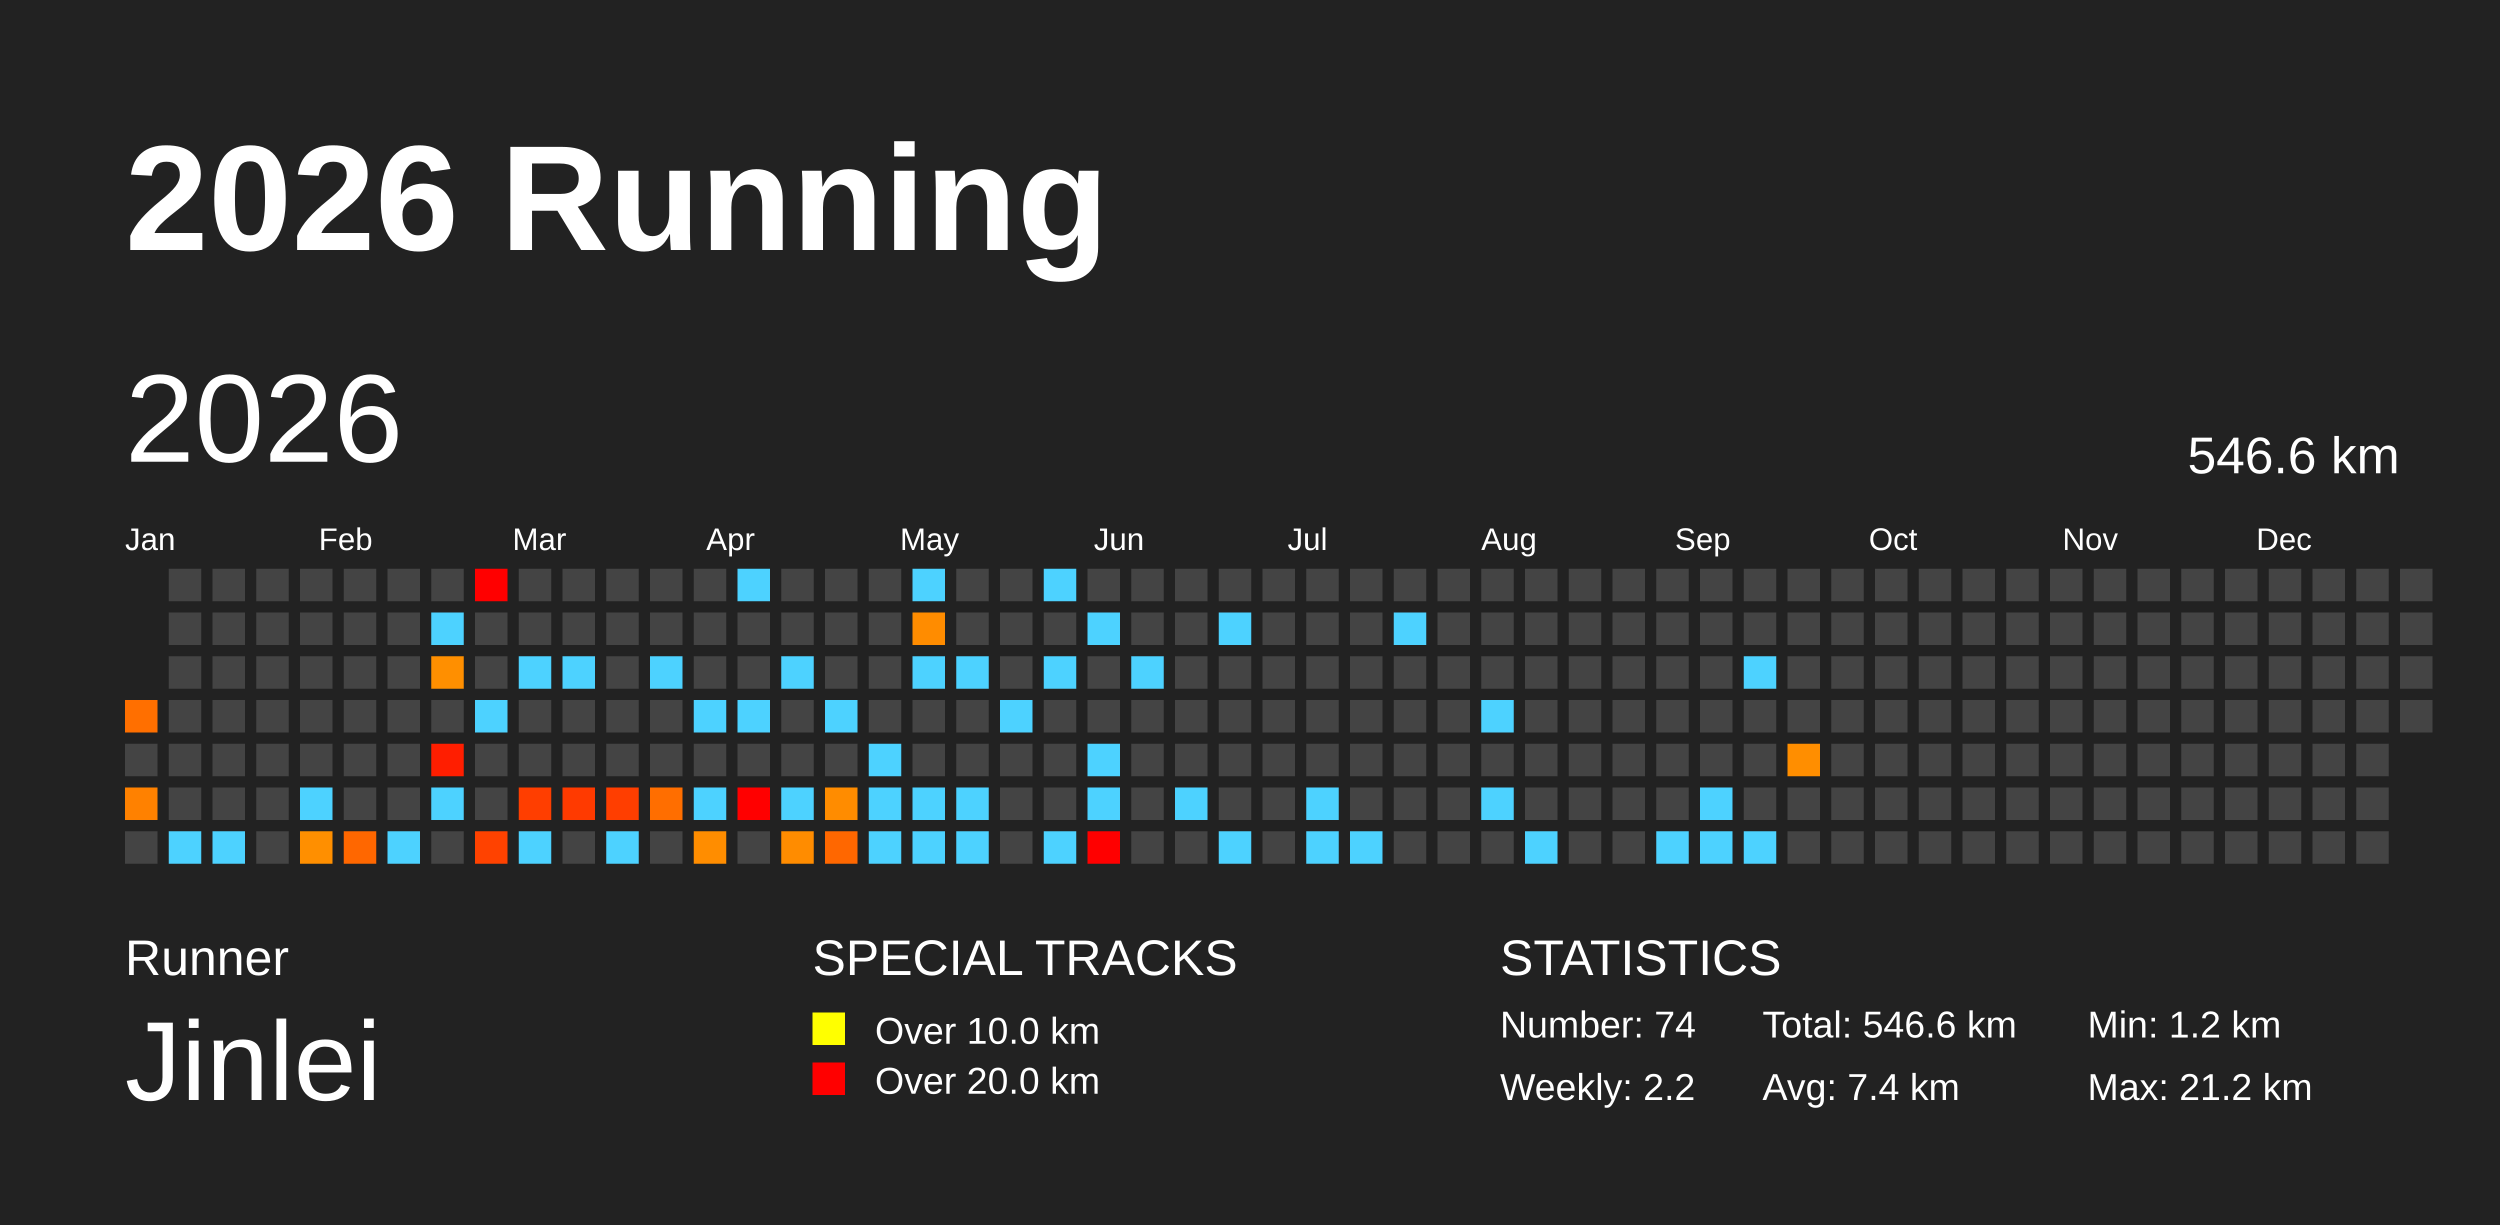
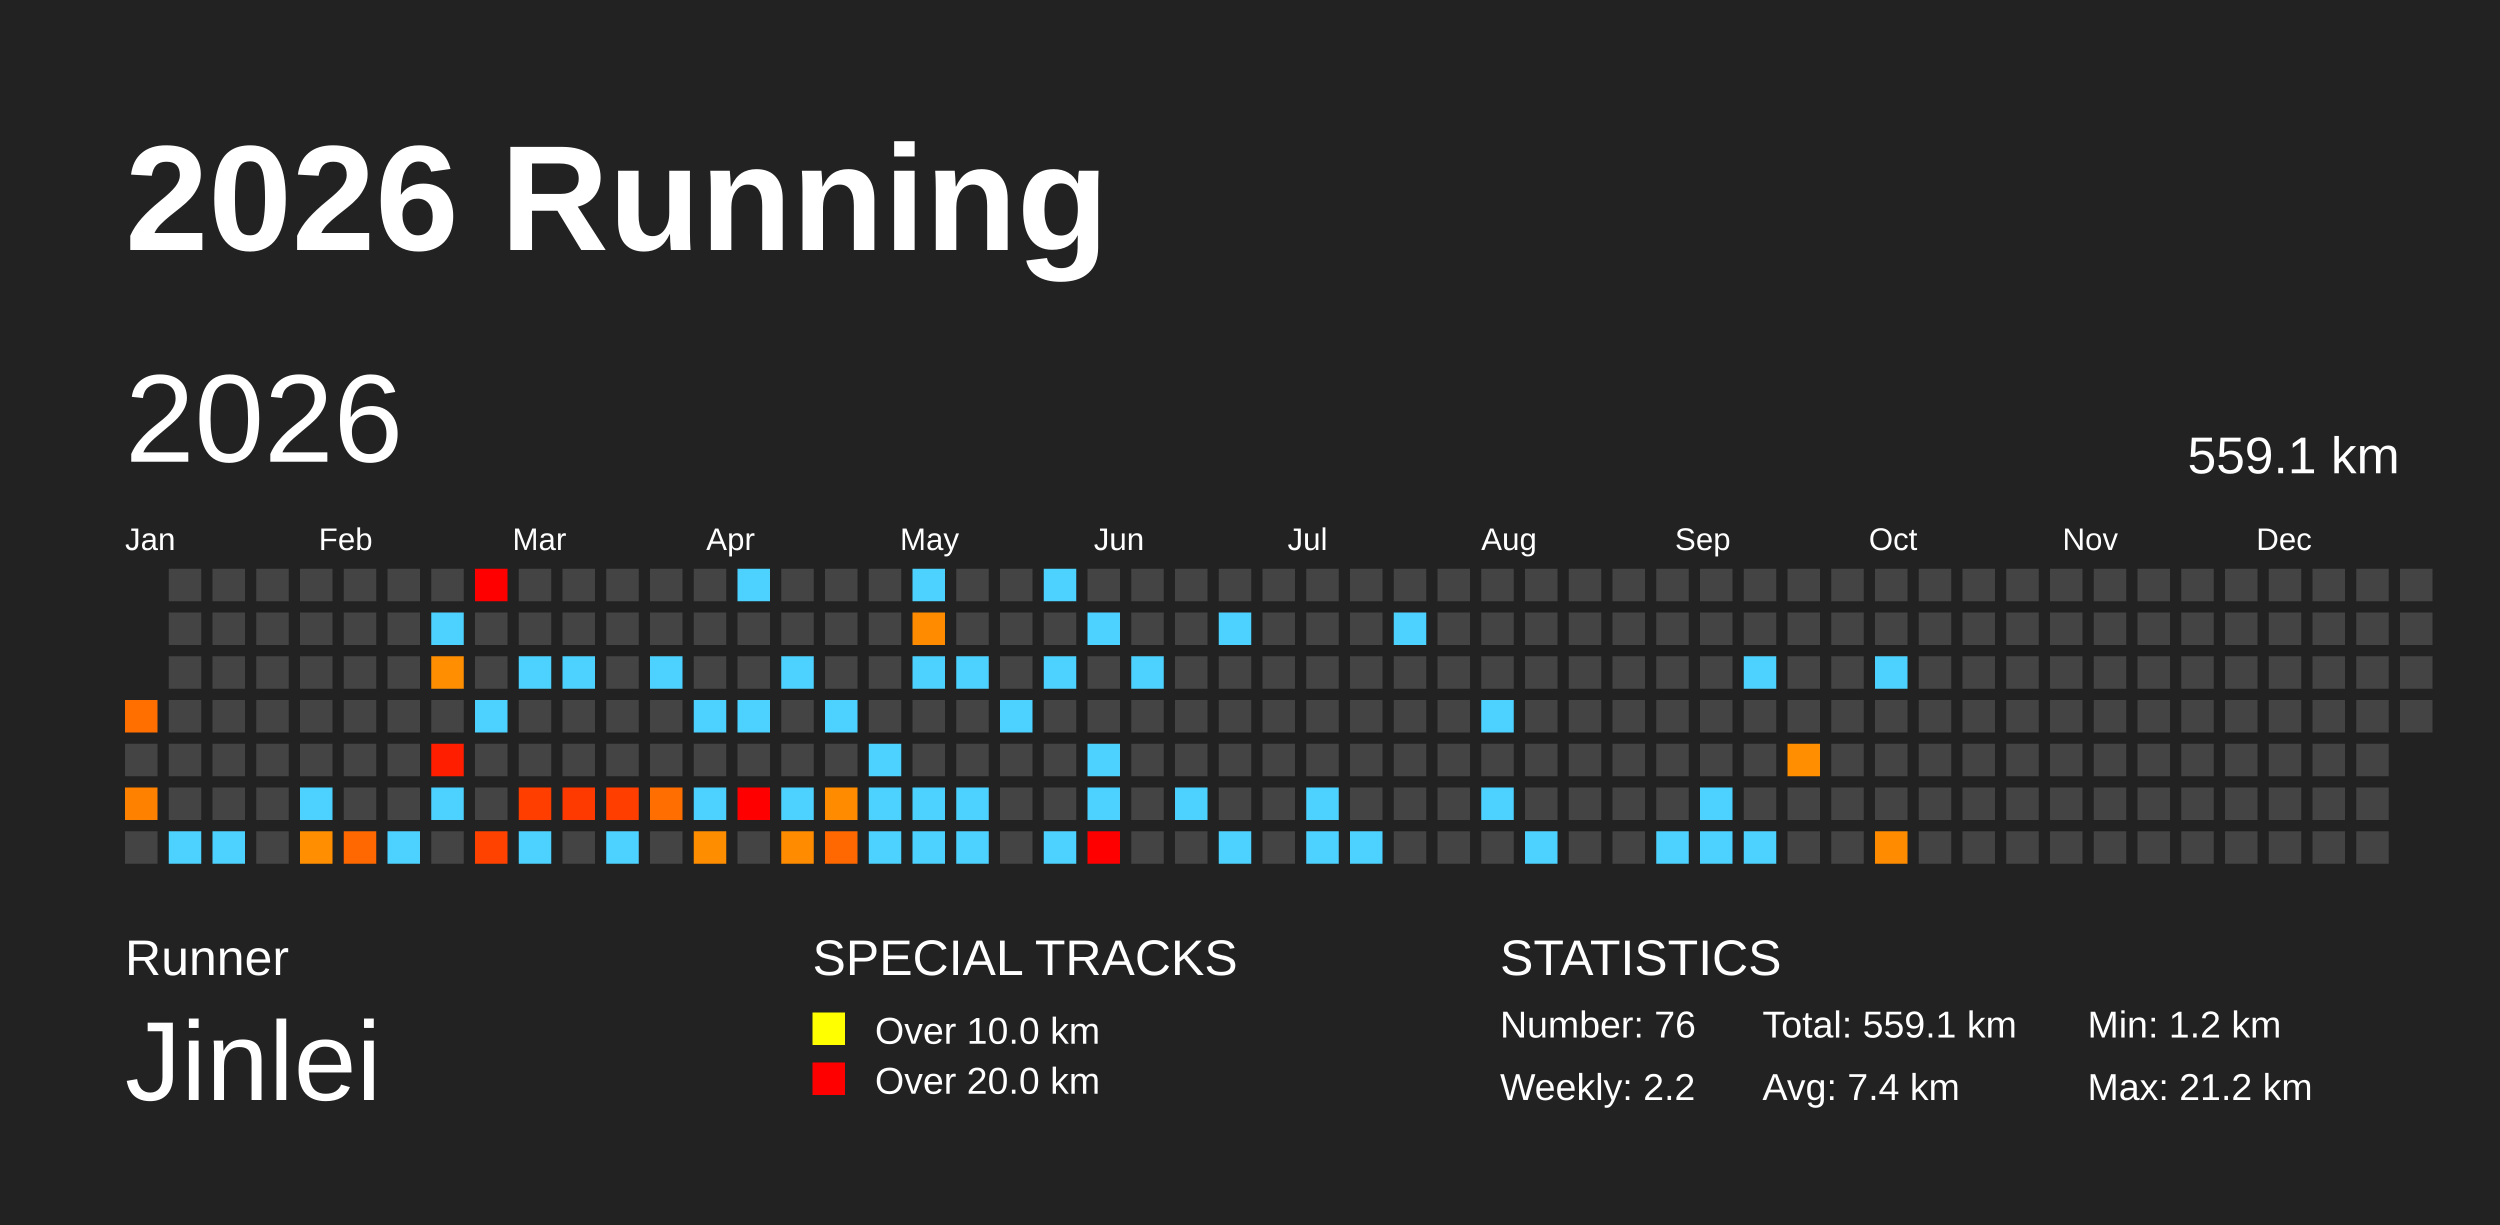
<svg xmlns="http://www.w3.org/2000/svg" baseProfile="full" height="98mm" version="1.1" viewBox="0,0,200,98" width="200mm">
  <defs>
    <pattern height="2" id="indoor-stripe" patternUnits="userSpaceOnUse" width="2">
      <line stroke="white" stroke-opacity="0.45" stroke-width="0.5" x1="0" x2="2" y1="2" y2="0" />
    </pattern>
  </defs>
  <rect fill="#222222" height="98" width="200" x="0" y="0" />
  <text fill="#FFFFFF" style="font-size:12px; font-family:Arial; font-weight:bold;" x="10" y="20">2026 Running</text>
  <text fill="#FFFFFF" style="font-size:4px; font-family:Arial" x="10" y="78">Runner</text>
  <text fill="#FFFFFF" style="font-size:9px; font-family:Arial" x="10" y="88">Jinlei</text>
  <text fill="#FFFFFF" style="font-size:4px; font-family:Arial" x="65" y="78">SPECIAL TRACKS</text>
  <rect fill="yellow" height="2.6" width="2.6" x="65" y="81" />
  <text fill="#FFFFFF" style="font-size:3px; font-family:Arial" x="70" y="83.5">Over 10.0 km</text>
  <rect fill="red" height="2.6" width="2.6" x="65" y="85" />
  <text fill="#FFFFFF" style="font-size:3px; font-family:Arial" x="70" y="87.5">Over 20.0 km</text>
  <text fill="#FFFFFF" style="font-size:4px; font-family:Arial" x="120" y="78">STATISTICS</text>
-   <text fill="#FFFFFF" style="font-size:3px; font-family:Arial" x="120" y="83">Number: 74</text>
+   <text fill="#FFFFFF" style="font-size:3px; font-family:Arial" x="120" y="83">Number: 76</text>
  <text fill="#FFFFFF" style="font-size:3px; font-family:Arial" x="120" y="88">Weekly: 2.2</text>
-   <text fill="#FFFFFF" style="font-size:3px; font-family:Arial" x="141" y="83">Total: 546.6 km</text>
+   <text fill="#FFFFFF" style="font-size:3px; font-family:Arial" x="141" y="83">Total: 559.1 km</text>
  <text fill="#FFFFFF" style="font-size:3px; font-family:Arial" x="141" y="88">Avg: 7.4 km</text>
  <text fill="#FFFFFF" style="font-size:3px; font-family:Arial" x="167" y="83">Min: 1.2 km</text>
  <text fill="#FFFFFF" style="font-size:3px; font-family:Arial" x="167" y="88">Max: 21.2 km</text>
  <text dominant-baseline="hanging" fill="#FFFFFF" style="font-size:10.0px; font-family:Arial;" x="10" y="30">2026</text>
-   <text dominant-baseline="hanging" fill="#FFFFFF" style="font-size:4.125px; font-family:Arial;" x="175" y="35">546.6 km</text>
+   <text dominant-baseline="hanging" fill="#FFFFFF" style="font-size:4.125px; font-family:Arial;" x="175" y="35">559.1 km</text>
  <text fill="#FFFFFF" style="font-size:2.5px; font-family:Arial" x="10.0" y="44">Jan</text>
  <text fill="#FFFFFF" style="font-size:2.5px; font-family:Arial" x="25.5" y="44">Feb</text>
  <text fill="#FFFFFF" style="font-size:2.5px; font-family:Arial" x="41.0" y="44">Mar</text>
  <text fill="#FFFFFF" style="font-size:2.5px; font-family:Arial" x="56.5" y="44">Apr</text>
  <text fill="#FFFFFF" style="font-size:2.5px; font-family:Arial" x="72.0" y="44">May</text>
  <text fill="#FFFFFF" style="font-size:2.5px; font-family:Arial" x="87.5" y="44">Jun</text>
  <text fill="#FFFFFF" style="font-size:2.5px; font-family:Arial" x="103.0" y="44">Jul</text>
  <text fill="#FFFFFF" style="font-size:2.5px; font-family:Arial" x="118.5" y="44">Aug</text>
  <text fill="#FFFFFF" style="font-size:2.5px; font-family:Arial" x="134.0" y="44">Sep</text>
  <text fill="#FFFFFF" style="font-size:2.5px; font-family:Arial" x="149.5" y="44">Oct</text>
  <text fill="#FFFFFF" style="font-size:2.5px; font-family:Arial" x="165.0" y="44">Nov</text>
  <text fill="#FFFFFF" style="font-size:2.5px; font-family:Arial" x="180.5" y="44">Dec</text>
  <rect fill="#ff6f00" height="2.6" width="2.6" x="10.0" y="56.0" />
  <rect fill="#444444" height="2.6" width="2.6" x="10.0" y="59.5" />
  <rect fill="#ff8100" height="2.6" width="2.6" x="10.0" y="63.0" />
  <rect fill="#444444" height="2.6" width="2.6" x="10.0" y="66.5" />
  <rect fill="#444444" height="2.6" width="2.6" x="13.5" y="45.5" />
  <rect fill="#444444" height="2.6" width="2.6" x="13.5" y="49.0" />
  <rect fill="#444444" height="2.6" width="2.6" x="13.5" y="52.5" />
  <rect fill="#444444" height="2.6" width="2.6" x="13.5" y="56.0" />
  <rect fill="#444444" height="2.6" width="2.6" x="13.5" y="59.5" />
  <rect fill="#444444" height="2.6" width="2.6" x="13.5" y="63.0" />
  <rect fill="#4dd2ff" height="2.6" width="2.6" x="13.5" y="66.5" />
  <rect fill="#444444" height="2.6" width="2.6" x="17.0" y="45.5" />
  <rect fill="#444444" height="2.6" width="2.6" x="17.0" y="49.0" />
  <rect fill="#444444" height="2.6" width="2.6" x="17.0" y="52.5" />
  <rect fill="#444444" height="2.6" width="2.6" x="17.0" y="56.0" />
  <rect fill="#444444" height="2.6" width="2.6" x="17.0" y="59.5" />
  <rect fill="#444444" height="2.6" width="2.6" x="17.0" y="63.0" />
  <rect fill="#4dd2ff" height="2.6" width="2.6" x="17.0" y="66.5" />
  <rect fill="#444444" height="2.6" width="2.6" x="20.5" y="45.5" />
  <rect fill="#444444" height="2.6" width="2.6" x="20.5" y="49.0" />
  <rect fill="#444444" height="2.6" width="2.6" x="20.5" y="52.5" />
  <rect fill="#444444" height="2.6" width="2.6" x="20.5" y="56.0" />
  <rect fill="#444444" height="2.6" width="2.6" x="20.5" y="59.5" />
  <rect fill="#444444" height="2.6" width="2.6" x="20.5" y="63.0" />
  <rect fill="#444444" height="2.6" width="2.6" x="20.5" y="66.5" />
  <rect fill="#444444" height="2.6" width="2.6" x="24.0" y="45.5" />
  <rect fill="#444444" height="2.6" width="2.6" x="24.0" y="49.0" />
  <rect fill="#444444" height="2.6" width="2.6" x="24.0" y="52.5" />
  <rect fill="#444444" height="2.6" width="2.6" x="24.0" y="56.0" />
  <rect fill="#444444" height="2.6" width="2.6" x="24.0" y="59.5" />
  <rect fill="#4dd2ff" height="2.6" width="2.6" x="24.0" y="63.0" />
  <rect fill="#ff8f00" height="2.6" width="2.6" x="24.0" y="66.5" />
  <rect fill="#444444" height="2.6" width="2.6" x="27.5" y="45.5" />
  <rect fill="#444444" height="2.6" width="2.6" x="27.5" y="49.0" />
  <rect fill="#444444" height="2.6" width="2.6" x="27.5" y="52.5" />
  <rect fill="#444444" height="2.6" width="2.6" x="27.5" y="56.0" />
  <rect fill="#444444" height="2.6" width="2.6" x="27.5" y="59.5" />
  <rect fill="#444444" height="2.6" width="2.6" x="27.5" y="63.0" />
  <rect fill="#ff6700" height="2.6" width="2.6" x="27.5" y="66.5" />
  <rect fill="#444444" height="2.6" width="2.6" x="31.0" y="45.5" />
  <rect fill="#444444" height="2.6" width="2.6" x="31.0" y="49.0" />
  <rect fill="#444444" height="2.6" width="2.6" x="31.0" y="52.5" />
  <rect fill="#444444" height="2.6" width="2.6" x="31.0" y="56.0" />
  <rect fill="#444444" height="2.6" width="2.6" x="31.0" y="59.5" />
  <rect fill="#444444" height="2.6" width="2.6" x="31.0" y="63.0" />
  <rect fill="#4dd2ff" height="2.6" width="2.6" x="31.0" y="66.5" />
  <rect fill="#444444" height="2.6" width="2.6" x="34.5" y="45.5" />
  <rect fill="#4dd2ff" height="2.6" width="2.6" x="34.5" y="49.0" />
  <rect fill="#ff8f00" height="2.6" width="2.6" x="34.5" y="52.5" />
  <rect fill="#444444" height="2.6" width="2.6" x="34.5" y="56.0" />
  <rect fill="#ff1e00" height="2.6" width="2.6" x="34.5" y="59.5" />
  <rect fill="#4dd2ff" height="2.6" width="2.6" x="34.5" y="63.0" />
  <rect fill="#444444" height="2.6" width="2.6" x="34.5" y="66.5" />
  <rect fill="red" height="2.6" width="2.6" x="38.0" y="45.5" />
  <rect fill="#444444" height="2.6" width="2.6" x="38.0" y="49.0" />
  <rect fill="#444444" height="2.6" width="2.6" x="38.0" y="52.5" />
  <rect fill="#4dd2ff" height="2.6" width="2.6" x="38.0" y="56.0" />
  <rect fill="#444444" height="2.6" width="2.6" x="38.0" y="59.5" />
  <rect fill="#444444" height="2.6" width="2.6" x="38.0" y="63.0" />
  <rect fill="#ff4200" height="2.6" width="2.6" x="38.0" y="66.5" />
  <rect fill="#444444" height="2.6" width="2.6" x="41.5" y="45.5" />
  <rect fill="#444444" height="2.6" width="2.6" x="41.5" y="49.0" />
  <rect fill="#4dd2ff" height="2.6" width="2.6" x="41.5" y="52.5" />
  <rect fill="#444444" height="2.6" width="2.6" x="41.5" y="56.0" />
  <rect fill="#444444" height="2.6" width="2.6" x="41.5" y="59.5" />
  <rect fill="#ff3e00" height="2.6" width="2.6" x="41.5" y="63.0" />
  <rect fill="#4dd2ff" height="2.6" width="2.6" x="41.5" y="66.5" />
  <rect fill="#444444" height="2.6" width="2.6" x="45.0" y="45.5" />
  <rect fill="#444444" height="2.6" width="2.6" x="45.0" y="49.0" />
  <rect fill="#4dd2ff" height="2.6" width="2.6" x="45.0" y="52.5" />
  <rect fill="#444444" height="2.6" width="2.6" x="45.0" y="56.0" />
  <rect fill="#444444" height="2.6" width="2.6" x="45.0" y="59.5" />
  <rect fill="#ff3a00" height="2.6" width="2.6" x="45.0" y="63.0" />
  <rect fill="#444444" height="2.6" width="2.6" x="45.0" y="66.5" />
  <rect fill="#444444" height="2.6" width="2.6" x="48.5" y="45.5" />
  <rect fill="#444444" height="2.6" width="2.6" x="48.5" y="49.0" />
  <rect fill="#444444" height="2.6" width="2.6" x="48.5" y="52.5" />
  <rect fill="#444444" height="2.6" width="2.6" x="48.5" y="56.0" />
  <rect fill="#444444" height="2.6" width="2.6" x="48.5" y="59.5" />
  <rect fill="#ff3e00" height="2.6" width="2.6" x="48.5" y="63.0" />
  <rect fill="#4dd2ff" height="2.6" width="2.6" x="48.5" y="66.5" />
  <rect fill="#444444" height="2.6" width="2.6" x="52.0" y="45.5" />
  <rect fill="#444444" height="2.6" width="2.6" x="52.0" y="49.0" />
  <rect fill="#4dd2ff" height="2.6" width="2.6" x="52.0" y="52.5" />
  <rect fill="#444444" height="2.6" width="2.6" x="52.0" y="56.0" />
  <rect fill="#444444" height="2.6" width="2.6" x="52.0" y="59.5" />
  <rect fill="#ff6e00" height="2.6" width="2.6" x="52.0" y="63.0" />
  <rect fill="#444444" height="2.6" width="2.6" x="52.0" y="66.5" />
  <rect fill="#444444" height="2.6" width="2.6" x="55.5" y="45.5" />
  <rect fill="#444444" height="2.6" width="2.6" x="55.5" y="49.0" />
  <rect fill="#444444" height="2.6" width="2.6" x="55.5" y="52.5" />
  <rect fill="#4dd2ff" height="2.6" width="2.6" x="55.5" y="56.0" />
  <rect fill="#444444" height="2.6" width="2.6" x="55.5" y="59.5" />
  <rect fill="#4dd2ff" height="2.6" width="2.6" x="55.5" y="63.0" />
  <rect fill="#ff8d00" height="2.6" width="2.6" x="55.5" y="66.5" />
  <rect fill="#4dd2ff" height="2.6" width="2.6" x="59.0" y="45.5" />
  <rect fill="#444444" height="2.6" width="2.6" x="59.0" y="49.0" />
  <rect fill="#444444" height="2.6" width="2.6" x="59.0" y="52.5" />
  <rect fill="#4dd2ff" height="2.6" width="2.6" x="59.0" y="56.0" />
  <rect fill="#444444" height="2.6" width="2.6" x="59.0" y="59.5" />
  <rect fill="red" height="2.6" width="2.6" x="59.0" y="63.0" />
  <rect fill="#444444" height="2.6" width="2.6" x="59.0" y="66.5" />
  <rect fill="#444444" height="2.6" width="2.6" x="62.5" y="45.5" />
  <rect fill="#444444" height="2.6" width="2.6" x="62.5" y="49.0" />
  <rect fill="#4dd2ff" height="2.6" width="2.6" x="62.5" y="52.5" />
  <rect fill="#444444" height="2.6" width="2.6" x="62.5" y="56.0" />
  <rect fill="#444444" height="2.6" width="2.6" x="62.5" y="59.5" />
  <rect fill="#4dd2ff" height="2.6" width="2.6" x="62.5" y="63.0" />
  <rect fill="#ff8c00" height="2.6" width="2.6" x="62.5" y="66.5" />
  <rect fill="#444444" height="2.6" width="2.6" x="66.0" y="45.5" />
  <rect fill="#444444" height="2.6" width="2.6" x="66.0" y="49.0" />
  <rect fill="#444444" height="2.6" width="2.6" x="66.0" y="52.5" />
  <rect fill="#4dd2ff" height="2.6" width="2.6" x="66.0" y="56.0" />
  <rect fill="#444444" height="2.6" width="2.6" x="66.0" y="59.5" />
  <rect fill="#ff8c00" height="2.6" width="2.6" x="66.0" y="63.0" />
  <rect fill="#ff6700" height="2.6" width="2.6" x="66.0" y="66.5" />
  <rect fill="#444444" height="2.6" width="2.6" x="69.5" y="45.5" />
  <rect fill="#444444" height="2.6" width="2.6" x="69.5" y="49.0" />
  <rect fill="#444444" height="2.6" width="2.6" x="69.5" y="52.5" />
  <rect fill="#444444" height="2.6" width="2.6" x="69.5" y="56.0" />
  <rect fill="#4dd2ff" height="2.6" width="2.6" x="69.5" y="59.5" />
  <rect fill="#4dd2ff" height="2.6" width="2.6" x="69.5" y="63.0" />
  <rect fill="#4dd2ff" height="2.6" width="2.6" x="69.5" y="66.5" />
  <rect fill="#4dd2ff" height="2.6" width="2.6" x="73.0" y="45.5" />
  <rect fill="#ff8c00" height="2.6" width="2.6" x="73.0" y="49.0" />
  <rect fill="#4dd2ff" height="2.6" width="2.6" x="73.0" y="52.5" />
  <rect fill="#444444" height="2.6" width="2.6" x="73.0" y="56.0" />
  <rect fill="#444444" height="2.6" width="2.6" x="73.0" y="59.5" />
  <rect fill="#4dd2ff" height="2.6" width="2.6" x="73.0" y="63.0" />
  <rect fill="#4dd2ff" height="2.6" width="2.6" x="73.0" y="66.5" />
  <rect fill="#444444" height="2.6" width="2.6" x="76.5" y="45.5" />
  <rect fill="#444444" height="2.6" width="2.6" x="76.5" y="49.0" />
  <rect fill="#4dd2ff" height="2.6" width="2.6" x="76.5" y="52.5" />
  <rect fill="#444444" height="2.6" width="2.6" x="76.5" y="56.0" />
  <rect fill="#444444" height="2.6" width="2.6" x="76.5" y="59.5" />
  <rect fill="#4dd2ff" height="2.6" width="2.6" x="76.5" y="63.0" />
  <rect fill="#4dd2ff" height="2.6" width="2.6" x="76.5" y="66.5" />
  <rect fill="#444444" height="2.6" width="2.6" x="80.0" y="45.5" />
  <rect fill="#444444" height="2.6" width="2.6" x="80.0" y="49.0" />
  <rect fill="#444444" height="2.6" width="2.6" x="80.0" y="52.5" />
  <rect fill="#4dd2ff" height="2.6" width="2.6" x="80.0" y="56.0" />
  <rect fill="#444444" height="2.6" width="2.6" x="80.0" y="59.5" />
  <rect fill="#444444" height="2.6" width="2.6" x="80.0" y="63.0" />
  <rect fill="#444444" height="2.6" width="2.6" x="80.0" y="66.5" />
  <rect fill="#4dd2ff" height="2.6" width="2.6" x="83.5" y="45.5" />
  <rect fill="#444444" height="2.6" width="2.6" x="83.5" y="49.0" />
  <rect fill="#4dd2ff" height="2.6" width="2.6" x="83.5" y="52.5" />
  <rect fill="#444444" height="2.6" width="2.6" x="83.5" y="56.0" />
  <rect fill="#444444" height="2.6" width="2.6" x="83.5" y="59.5" />
  <rect fill="#444444" height="2.6" width="2.6" x="83.5" y="63.0" />
  <rect fill="#4dd2ff" height="2.6" width="2.6" x="83.5" y="66.5" />
  <rect fill="#444444" height="2.6" width="2.6" x="87.0" y="45.5" />
  <rect fill="#4dd2ff" height="2.6" width="2.6" x="87.0" y="49.0" />
  <rect fill="#444444" height="2.6" width="2.6" x="87.0" y="52.5" />
  <rect fill="#444444" height="2.6" width="2.6" x="87.0" y="56.0" />
  <rect fill="#4dd2ff" height="2.6" width="2.6" x="87.0" y="59.5" />
  <rect fill="#4dd2ff" height="2.6" width="2.6" x="87.0" y="63.0" />
  <rect fill="red" height="2.6" width="2.6" x="87.0" y="66.5" />
  <rect fill="#444444" height="2.6" width="2.6" x="90.5" y="45.5" />
  <rect fill="#444444" height="2.6" width="2.6" x="90.5" y="49.0" />
  <rect fill="#4dd2ff" height="2.6" width="2.6" x="90.5" y="52.5" />
  <rect fill="#444444" height="2.6" width="2.6" x="90.5" y="56.0" />
  <rect fill="#444444" height="2.6" width="2.6" x="90.5" y="59.5" />
  <rect fill="#444444" height="2.6" width="2.6" x="90.5" y="63.0" />
  <rect fill="#444444" height="2.6" width="2.6" x="90.5" y="66.5" />
  <rect fill="#444444" height="2.6" width="2.6" x="94.0" y="45.5" />
  <rect fill="#444444" height="2.6" width="2.6" x="94.0" y="49.0" />
  <rect fill="#444444" height="2.6" width="2.6" x="94.0" y="52.5" />
  <rect fill="#444444" height="2.6" width="2.6" x="94.0" y="56.0" />
  <rect fill="#444444" height="2.6" width="2.6" x="94.0" y="59.5" />
  <rect fill="#4dd2ff" height="2.6" width="2.6" x="94.0" y="63.0" />
  <rect fill="#444444" height="2.6" width="2.6" x="94.0" y="66.5" />
  <rect fill="#444444" height="2.6" width="2.6" x="97.5" y="45.5" />
  <rect fill="#4dd2ff" height="2.6" width="2.6" x="97.5" y="49.0" />
  <rect fill="#444444" height="2.6" width="2.6" x="97.5" y="52.5" />
  <rect fill="#444444" height="2.6" width="2.6" x="97.5" y="56.0" />
  <rect fill="#444444" height="2.6" width="2.6" x="97.5" y="59.5" />
  <rect fill="#444444" height="2.6" width="2.6" x="97.5" y="63.0" />
  <rect fill="#4dd2ff" height="2.6" width="2.6" x="97.5" y="66.5" />
  <rect fill="#444444" height="2.6" width="2.6" x="101.0" y="45.5" />
  <rect fill="#444444" height="2.6" width="2.6" x="101.0" y="49.0" />
  <rect fill="#444444" height="2.6" width="2.6" x="101.0" y="52.5" />
  <rect fill="#444444" height="2.6" width="2.6" x="101.0" y="56.0" />
  <rect fill="#444444" height="2.6" width="2.6" x="101.0" y="59.5" />
  <rect fill="#444444" height="2.6" width="2.6" x="101.0" y="63.0" />
  <rect fill="#444444" height="2.6" width="2.6" x="101.0" y="66.5" />
  <rect fill="#444444" height="2.6" width="2.6" x="104.5" y="45.5" />
  <rect fill="#444444" height="2.6" width="2.6" x="104.5" y="49.0" />
  <rect fill="#444444" height="2.6" width="2.6" x="104.5" y="52.5" />
  <rect fill="#444444" height="2.6" width="2.6" x="104.5" y="56.0" />
  <rect fill="#444444" height="2.6" width="2.6" x="104.5" y="59.5" />
  <rect fill="#4dd2ff" height="2.6" width="2.6" x="104.5" y="63.0" />
  <rect fill="#4dd2ff" height="2.6" width="2.6" x="104.5" y="66.5" />
  <rect fill="#444444" height="2.6" width="2.6" x="108.0" y="45.5" />
  <rect fill="#444444" height="2.6" width="2.6" x="108.0" y="49.0" />
  <rect fill="#444444" height="2.6" width="2.6" x="108.0" y="52.5" />
  <rect fill="#444444" height="2.6" width="2.6" x="108.0" y="56.0" />
  <rect fill="#444444" height="2.6" width="2.6" x="108.0" y="59.5" />
  <rect fill="#444444" height="2.6" width="2.6" x="108.0" y="63.0" />
  <rect fill="#4dd2ff" height="2.6" width="2.6" x="108.0" y="66.5" />
  <rect fill="#444444" height="2.6" width="2.6" x="111.5" y="45.5" />
  <rect fill="#4dd2ff" height="2.6" width="2.6" x="111.5" y="49.0" />
  <rect fill="#444444" height="2.6" width="2.6" x="111.5" y="52.5" />
  <rect fill="#444444" height="2.6" width="2.6" x="111.5" y="56.0" />
  <rect fill="#444444" height="2.6" width="2.6" x="111.5" y="59.5" />
  <rect fill="#444444" height="2.6" width="2.6" x="111.5" y="63.0" />
  <rect fill="#444444" height="2.6" width="2.6" x="111.5" y="66.5" />
  <rect fill="#444444" height="2.6" width="2.6" x="115.0" y="45.5" />
  <rect fill="#444444" height="2.6" width="2.6" x="115.0" y="49.0" />
  <rect fill="#444444" height="2.6" width="2.6" x="115.0" y="52.5" />
  <rect fill="#444444" height="2.6" width="2.6" x="115.0" y="56.0" />
  <rect fill="#444444" height="2.6" width="2.6" x="115.0" y="59.5" />
  <rect fill="#444444" height="2.6" width="2.6" x="115.0" y="63.0" />
  <rect fill="#444444" height="2.6" width="2.6" x="115.0" y="66.5" />
  <rect fill="#444444" height="2.6" width="2.6" x="118.5" y="45.5" />
  <rect fill="#444444" height="2.6" width="2.6" x="118.5" y="49.0" />
  <rect fill="#444444" height="2.6" width="2.6" x="118.5" y="52.5" />
  <rect fill="#4dd2ff" height="2.6" width="2.6" x="118.5" y="56.0" />
  <rect fill="#444444" height="2.6" width="2.6" x="118.5" y="59.5" />
  <rect fill="#4dd2ff" height="2.6" width="2.6" x="118.5" y="63.0" />
  <rect fill="#444444" height="2.6" width="2.6" x="118.5" y="66.5" />
  <rect fill="#444444" height="2.6" width="2.6" x="122.0" y="45.5" />
  <rect fill="#444444" height="2.6" width="2.6" x="122.0" y="49.0" />
  <rect fill="#444444" height="2.6" width="2.6" x="122.0" y="52.5" />
  <rect fill="#444444" height="2.6" width="2.6" x="122.0" y="56.0" />
  <rect fill="#444444" height="2.6" width="2.6" x="122.0" y="59.5" />
  <rect fill="#444444" height="2.6" width="2.6" x="122.0" y="63.0" />
  <rect fill="#4dd2ff" height="2.6" width="2.6" x="122.0" y="66.5" />
  <rect fill="#444444" height="2.6" width="2.6" x="125.5" y="45.5" />
  <rect fill="#444444" height="2.6" width="2.6" x="125.5" y="49.0" />
  <rect fill="#444444" height="2.6" width="2.6" x="125.5" y="52.5" />
  <rect fill="#444444" height="2.6" width="2.6" x="125.5" y="56.0" />
  <rect fill="#444444" height="2.6" width="2.6" x="125.5" y="59.5" />
  <rect fill="#444444" height="2.6" width="2.6" x="125.5" y="63.0" />
  <rect fill="#444444" height="2.6" width="2.6" x="125.5" y="66.5" />
  <rect fill="#444444" height="2.6" width="2.6" x="129.0" y="45.5" />
  <rect fill="#444444" height="2.6" width="2.6" x="129.0" y="49.0" />
  <rect fill="#444444" height="2.6" width="2.6" x="129.0" y="52.5" />
  <rect fill="#444444" height="2.6" width="2.6" x="129.0" y="56.0" />
  <rect fill="#444444" height="2.6" width="2.6" x="129.0" y="59.5" />
  <rect fill="#444444" height="2.6" width="2.6" x="129.0" y="63.0" />
  <rect fill="#444444" height="2.6" width="2.6" x="129.0" y="66.5" />
  <rect fill="#444444" height="2.6" width="2.6" x="132.5" y="45.5" />
  <rect fill="#444444" height="2.6" width="2.6" x="132.5" y="49.0" />
  <rect fill="#444444" height="2.6" width="2.6" x="132.5" y="52.5" />
  <rect fill="#444444" height="2.6" width="2.6" x="132.5" y="56.0" />
  <rect fill="#444444" height="2.6" width="2.6" x="132.5" y="59.5" />
  <rect fill="#444444" height="2.6" width="2.6" x="132.5" y="63.0" />
  <rect fill="#4dd2ff" height="2.6" width="2.6" x="132.5" y="66.5" />
  <rect fill="#444444" height="2.6" width="2.6" x="136.0" y="45.5" />
  <rect fill="#444444" height="2.6" width="2.6" x="136.0" y="49.0" />
  <rect fill="#444444" height="2.6" width="2.6" x="136.0" y="52.5" />
  <rect fill="#444444" height="2.6" width="2.6" x="136.0" y="56.0" />
  <rect fill="#444444" height="2.6" width="2.6" x="136.0" y="59.5" />
  <rect fill="#4dd2ff" height="2.6" width="2.6" x="136.0" y="63.0" />
  <rect fill="#4dd2ff" height="2.6" width="2.6" x="136.0" y="66.5" />
  <rect fill="#444444" height="2.6" width="2.6" x="139.5" y="45.5" />
  <rect fill="#444444" height="2.6" width="2.6" x="139.5" y="49.0" />
  <rect fill="#4dd2ff" height="2.6" width="2.6" x="139.5" y="52.5" />
  <rect fill="#444444" height="2.6" width="2.6" x="139.5" y="56.0" />
  <rect fill="#444444" height="2.6" width="2.6" x="139.5" y="59.5" />
  <rect fill="#444444" height="2.6" width="2.6" x="139.5" y="63.0" />
  <rect fill="#4dd2ff" height="2.6" width="2.6" x="139.5" y="66.5" />
  <rect fill="#444444" height="2.6" width="2.6" x="143.0" y="45.5" />
  <rect fill="#444444" height="2.6" width="2.6" x="143.0" y="49.0" />
  <rect fill="#444444" height="2.6" width="2.6" x="143.0" y="52.5" />
  <rect fill="#444444" height="2.6" width="2.6" x="143.0" y="56.0" />
  <rect fill="#ff8e00" height="2.6" width="2.6" x="143.0" y="59.5" />
  <rect fill="#444444" height="2.6" width="2.6" x="143.0" y="63.0" />
  <rect fill="#444444" height="2.6" width="2.6" x="143.0" y="66.5" />
  <rect fill="#444444" height="2.6" width="2.6" x="146.5" y="45.5" />
  <rect fill="#444444" height="2.6" width="2.6" x="146.5" y="49.0" />
  <rect fill="#444444" height="2.6" width="2.6" x="146.5" y="52.5" />
  <rect fill="#444444" height="2.6" width="2.6" x="146.5" y="56.0" />
  <rect fill="#444444" height="2.6" width="2.6" x="146.5" y="59.5" />
  <rect fill="#444444" height="2.6" width="2.6" x="146.5" y="63.0" />
  <rect fill="#444444" height="2.6" width="2.6" x="146.5" y="66.5" />
  <rect fill="#444444" height="2.6" width="2.6" x="150.0" y="45.5" />
  <rect fill="#444444" height="2.6" width="2.6" x="150.0" y="49.0" />
-   <rect fill="#444444" height="2.6" width="2.6" x="150.0" y="52.5" />
+   <rect fill="#4dd2ff" height="2.6" width="2.6" x="150.0" y="52.5" />
  <rect fill="#444444" height="2.6" width="2.6" x="150.0" y="56.0" />
  <rect fill="#444444" height="2.6" width="2.6" x="150.0" y="59.5" />
  <rect fill="#444444" height="2.6" width="2.6" x="150.0" y="63.0" />
-   <rect fill="#444444" height="2.6" width="2.6" x="150.0" y="66.5" />
+   <rect fill="#ff8c00" height="2.6" width="2.6" x="150.0" y="66.5" />
  <rect fill="#444444" height="2.6" width="2.6" x="153.5" y="45.5" />
  <rect fill="#444444" height="2.6" width="2.6" x="153.5" y="49.0" />
  <rect fill="#444444" height="2.6" width="2.6" x="153.5" y="52.5" />
  <rect fill="#444444" height="2.6" width="2.6" x="153.5" y="56.0" />
  <rect fill="#444444" height="2.6" width="2.6" x="153.5" y="59.5" />
  <rect fill="#444444" height="2.6" width="2.6" x="153.5" y="63.0" />
  <rect fill="#444444" height="2.6" width="2.6" x="153.5" y="66.5" />
  <rect fill="#444444" height="2.6" width="2.6" x="157.0" y="45.5" />
  <rect fill="#444444" height="2.6" width="2.6" x="157.0" y="49.0" />
  <rect fill="#444444" height="2.6" width="2.6" x="157.0" y="52.5" />
  <rect fill="#444444" height="2.6" width="2.6" x="157.0" y="56.0" />
  <rect fill="#444444" height="2.6" width="2.6" x="157.0" y="59.5" />
  <rect fill="#444444" height="2.6" width="2.6" x="157.0" y="63.0" />
  <rect fill="#444444" height="2.6" width="2.6" x="157.0" y="66.5" />
  <rect fill="#444444" height="2.6" width="2.6" x="160.5" y="45.5" />
  <rect fill="#444444" height="2.6" width="2.6" x="160.5" y="49.0" />
  <rect fill="#444444" height="2.6" width="2.6" x="160.5" y="52.5" />
  <rect fill="#444444" height="2.6" width="2.6" x="160.5" y="56.0" />
  <rect fill="#444444" height="2.6" width="2.6" x="160.5" y="59.5" />
  <rect fill="#444444" height="2.6" width="2.6" x="160.5" y="63.0" />
  <rect fill="#444444" height="2.6" width="2.6" x="160.5" y="66.5" />
  <rect fill="#444444" height="2.6" width="2.6" x="164.0" y="45.5" />
  <rect fill="#444444" height="2.6" width="2.6" x="164.0" y="49.0" />
  <rect fill="#444444" height="2.6" width="2.6" x="164.0" y="52.5" />
  <rect fill="#444444" height="2.6" width="2.6" x="164.0" y="56.0" />
  <rect fill="#444444" height="2.6" width="2.6" x="164.0" y="59.5" />
  <rect fill="#444444" height="2.6" width="2.6" x="164.0" y="63.0" />
  <rect fill="#444444" height="2.6" width="2.6" x="164.0" y="66.5" />
  <rect fill="#444444" height="2.6" width="2.6" x="167.5" y="45.5" />
  <rect fill="#444444" height="2.6" width="2.6" x="167.5" y="49.0" />
  <rect fill="#444444" height="2.6" width="2.6" x="167.5" y="52.5" />
  <rect fill="#444444" height="2.6" width="2.6" x="167.5" y="56.0" />
  <rect fill="#444444" height="2.6" width="2.6" x="167.5" y="59.5" />
  <rect fill="#444444" height="2.6" width="2.6" x="167.5" y="63.0" />
  <rect fill="#444444" height="2.6" width="2.6" x="167.5" y="66.5" />
  <rect fill="#444444" height="2.6" width="2.6" x="171.0" y="45.5" />
  <rect fill="#444444" height="2.6" width="2.6" x="171.0" y="49.0" />
  <rect fill="#444444" height="2.6" width="2.6" x="171.0" y="52.5" />
  <rect fill="#444444" height="2.6" width="2.6" x="171.0" y="56.0" />
  <rect fill="#444444" height="2.6" width="2.6" x="171.0" y="59.5" />
  <rect fill="#444444" height="2.6" width="2.6" x="171.0" y="63.0" />
  <rect fill="#444444" height="2.6" width="2.6" x="171.0" y="66.5" />
  <rect fill="#444444" height="2.6" width="2.6" x="174.5" y="45.5" />
  <rect fill="#444444" height="2.6" width="2.6" x="174.5" y="49.0" />
  <rect fill="#444444" height="2.6" width="2.6" x="174.5" y="52.5" />
  <rect fill="#444444" height="2.6" width="2.6" x="174.5" y="56.0" />
  <rect fill="#444444" height="2.6" width="2.6" x="174.5" y="59.5" />
  <rect fill="#444444" height="2.6" width="2.6" x="174.5" y="63.0" />
  <rect fill="#444444" height="2.6" width="2.6" x="174.5" y="66.5" />
  <rect fill="#444444" height="2.6" width="2.6" x="178.0" y="45.5" />
  <rect fill="#444444" height="2.6" width="2.6" x="178.0" y="49.0" />
  <rect fill="#444444" height="2.6" width="2.6" x="178.0" y="52.5" />
  <rect fill="#444444" height="2.6" width="2.6" x="178.0" y="56.0" />
  <rect fill="#444444" height="2.6" width="2.6" x="178.0" y="59.5" />
  <rect fill="#444444" height="2.6" width="2.6" x="178.0" y="63.0" />
  <rect fill="#444444" height="2.6" width="2.6" x="178.0" y="66.5" />
  <rect fill="#444444" height="2.6" width="2.6" x="181.5" y="45.5" />
  <rect fill="#444444" height="2.6" width="2.6" x="181.5" y="49.0" />
  <rect fill="#444444" height="2.6" width="2.6" x="181.5" y="52.5" />
  <rect fill="#444444" height="2.6" width="2.6" x="181.5" y="56.0" />
  <rect fill="#444444" height="2.6" width="2.6" x="181.5" y="59.5" />
  <rect fill="#444444" height="2.6" width="2.6" x="181.5" y="63.0" />
  <rect fill="#444444" height="2.6" width="2.6" x="181.5" y="66.5" />
  <rect fill="#444444" height="2.6" width="2.6" x="185.0" y="45.5" />
  <rect fill="#444444" height="2.6" width="2.6" x="185.0" y="49.0" />
  <rect fill="#444444" height="2.6" width="2.6" x="185.0" y="52.5" />
  <rect fill="#444444" height="2.6" width="2.6" x="185.0" y="56.0" />
  <rect fill="#444444" height="2.6" width="2.6" x="185.0" y="59.5" />
  <rect fill="#444444" height="2.6" width="2.6" x="185.0" y="63.0" />
  <rect fill="#444444" height="2.6" width="2.6" x="185.0" y="66.5" />
  <rect fill="#444444" height="2.6" width="2.6" x="188.5" y="45.5" />
  <rect fill="#444444" height="2.6" width="2.6" x="188.5" y="49.0" />
  <rect fill="#444444" height="2.6" width="2.6" x="188.5" y="52.5" />
  <rect fill="#444444" height="2.6" width="2.6" x="188.5" y="56.0" />
  <rect fill="#444444" height="2.6" width="2.6" x="188.5" y="59.5" />
  <rect fill="#444444" height="2.6" width="2.6" x="188.5" y="63.0" />
  <rect fill="#444444" height="2.6" width="2.6" x="188.5" y="66.5" />
  <rect fill="#444444" height="2.6" width="2.6" x="192.0" y="45.5" />
  <rect fill="#444444" height="2.6" width="2.6" x="192.0" y="49.0" />
  <rect fill="#444444" height="2.6" width="2.6" x="192.0" y="52.5" />
  <rect fill="#444444" height="2.6" width="2.6" x="192.0" y="56.0" />
</svg>
